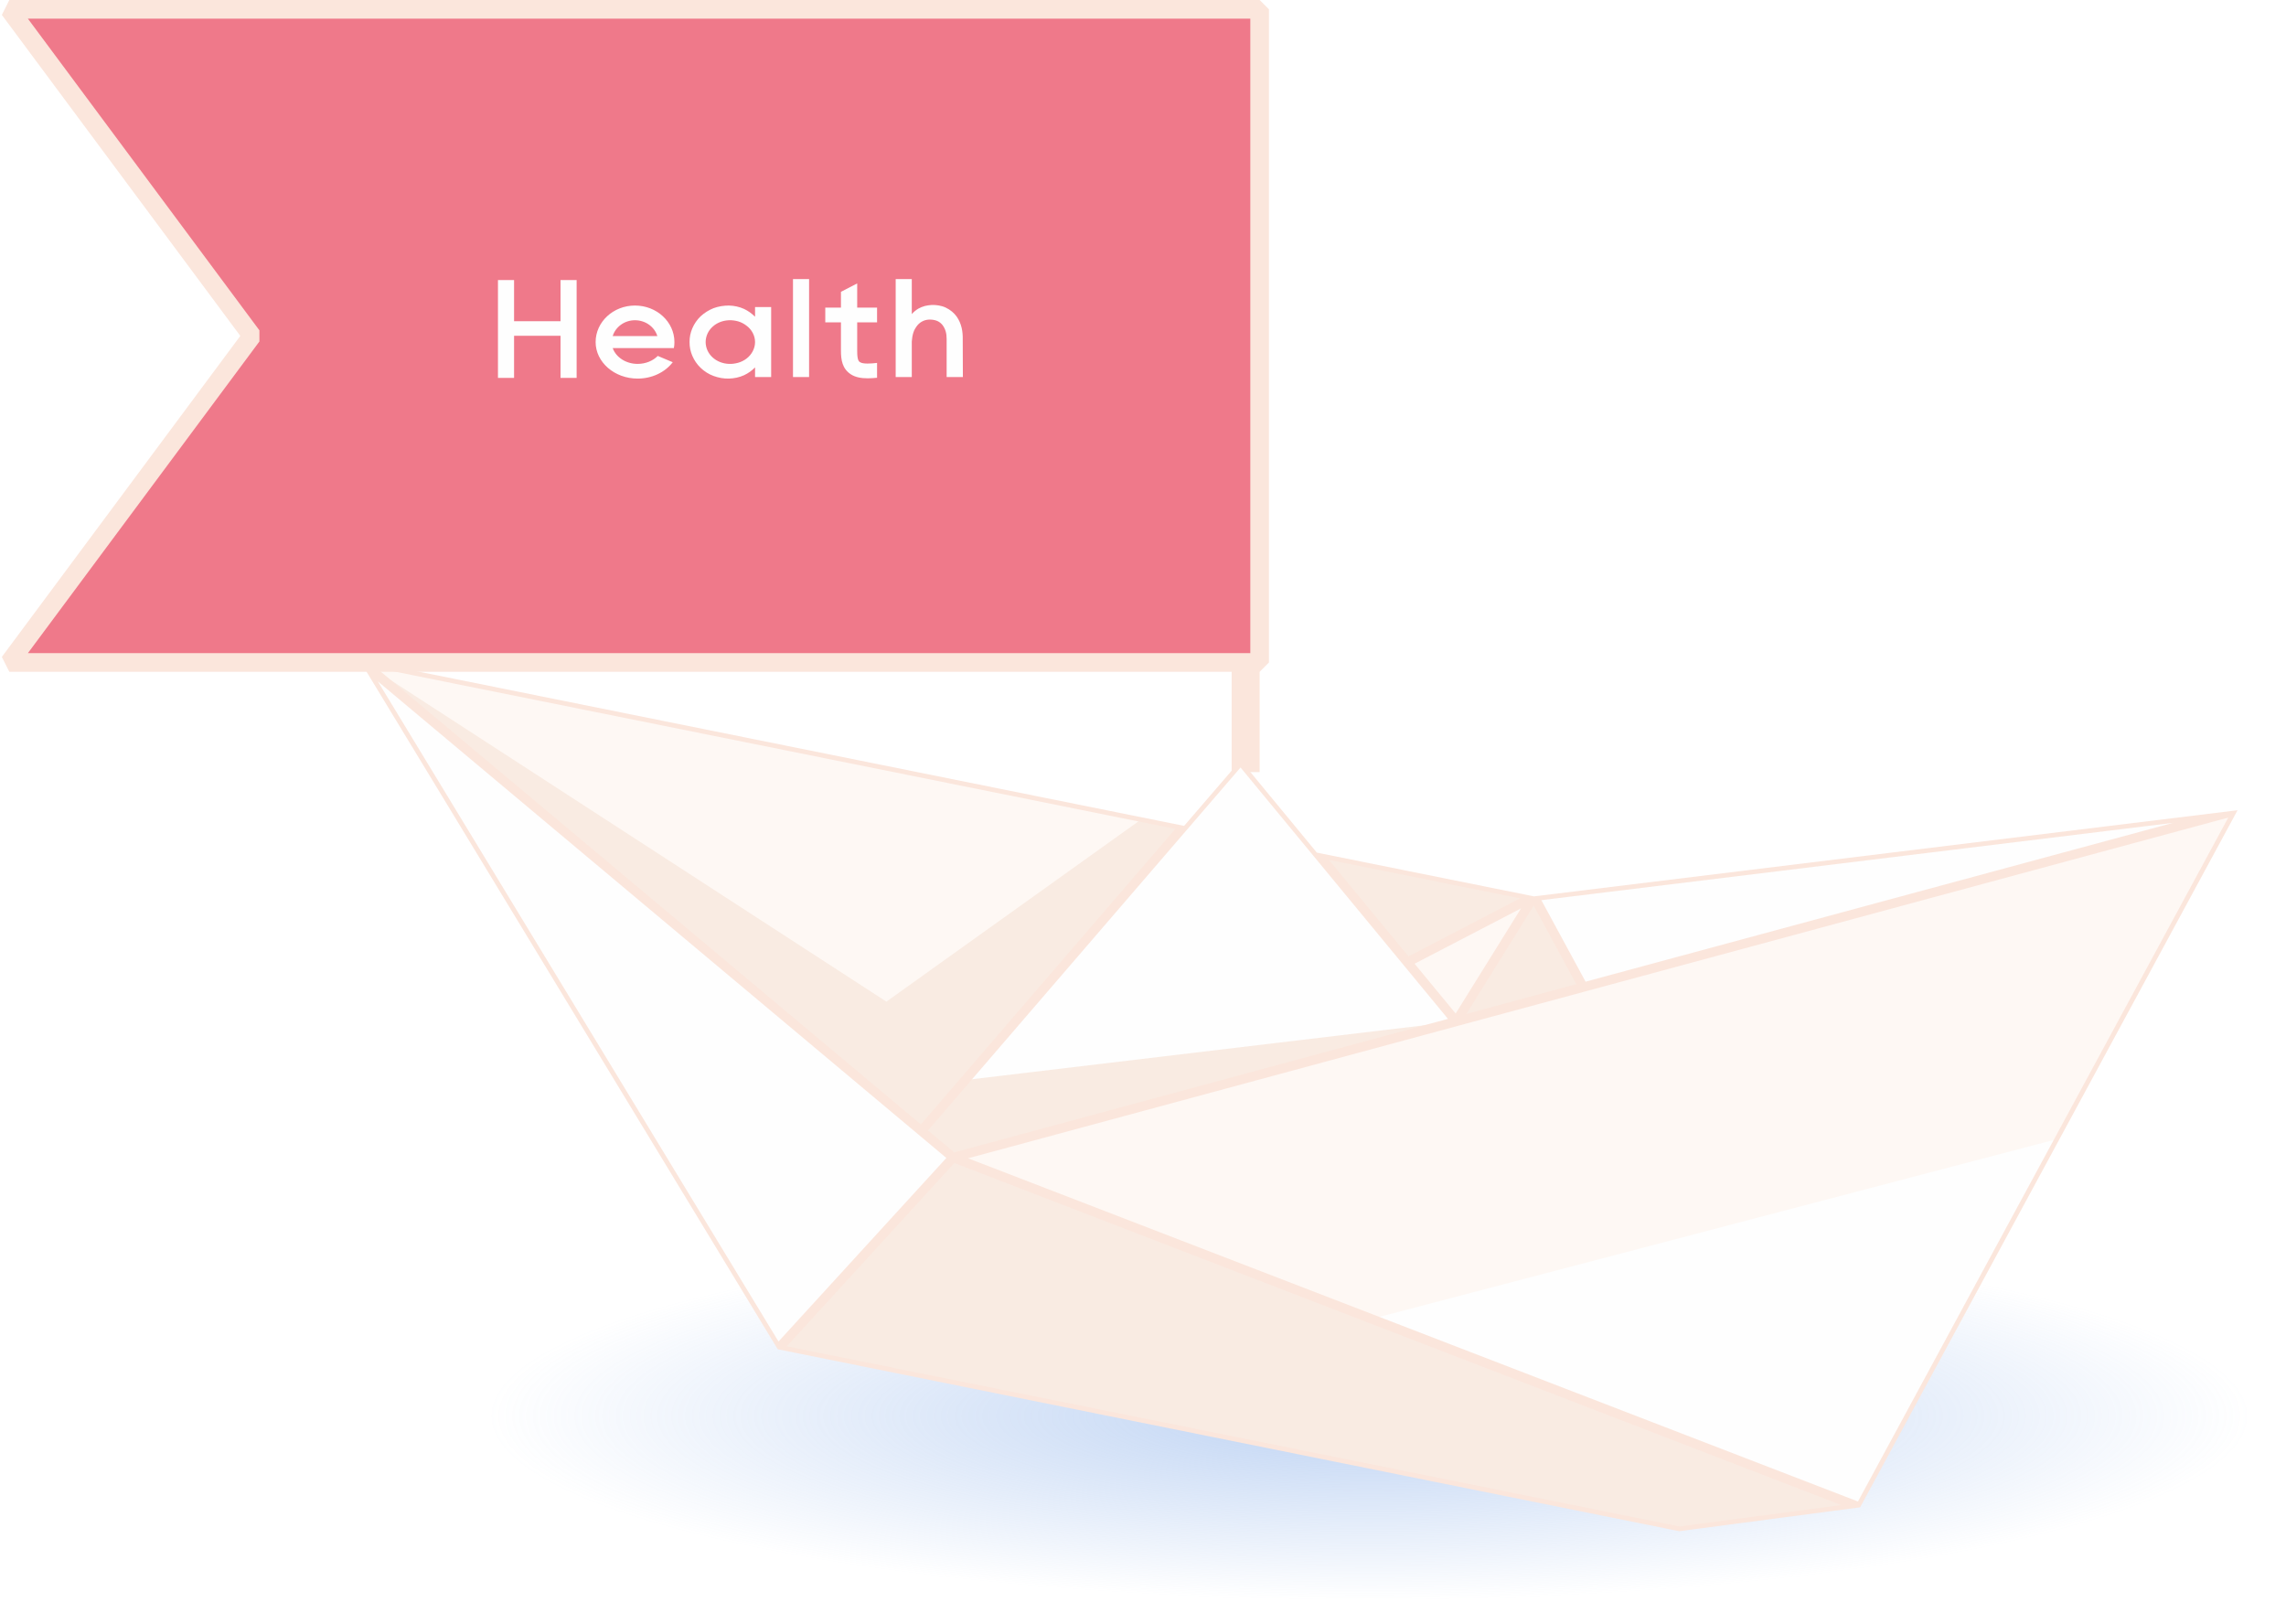
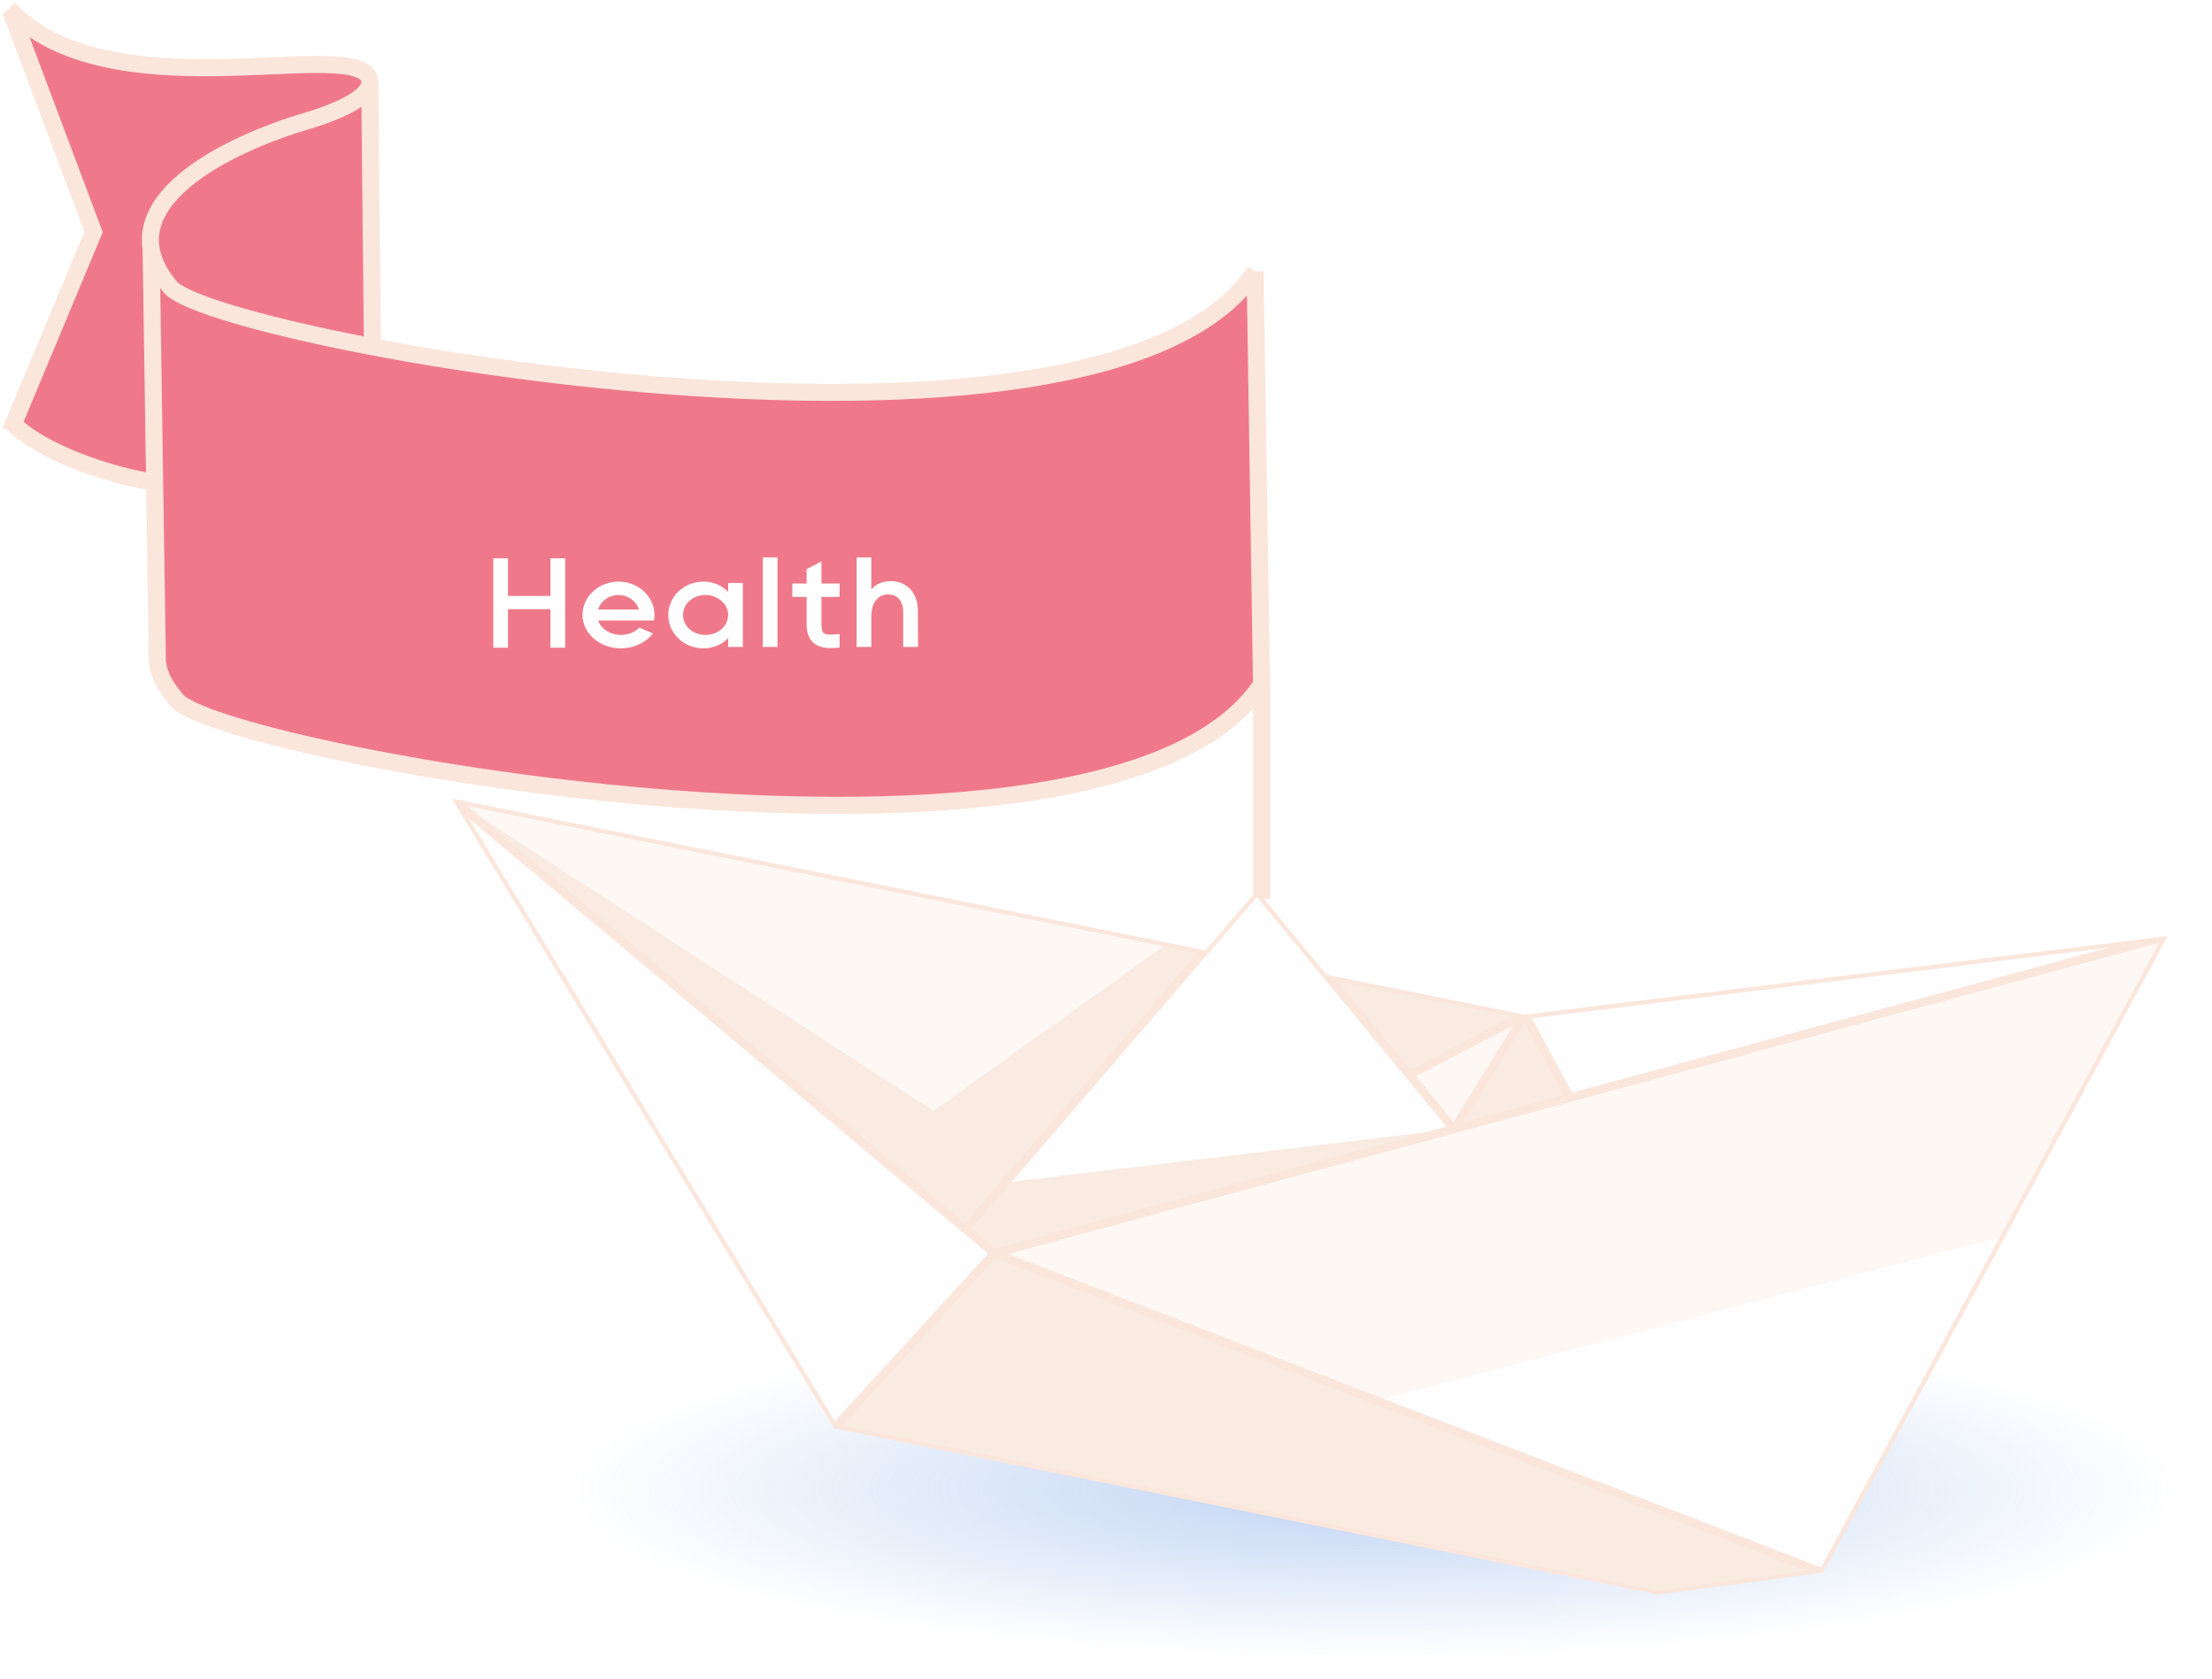
- <svg xmlns="http://www.w3.org/2000/svg" width="490" height="348" viewBox="0 0 490 348" fill="none">
-   <ellipse cx="293.5" cy="303.5" rx="188.5" ry="39.5" fill="url(#paint0_radial_892_14466)" fill-opacity="0.5" />
-   <path d="M267 145V162.5" stroke="#FBE6DC" stroke-width="6" stroke-linecap="square" />
-   <mask id="mask0_892_14466" style="mask-type:alpha" maskUnits="userSpaceOnUse" x="77" y="141" width="403" height="188">
-     <path d="M359.938 328.204L398.713 323.087L455.097 218.951L479.613 173.672L328.811 192.133L282.262 182.754L265.925 162.958L253.814 177.022L77 141.398L166.71 289.208L359.938 328.204Z" fill="#FEFEFE" />
+ <svg xmlns="http://www.w3.org/2000/svg" width="519" height="394" viewBox="0 0 519 394" fill="none">
+   <ellipse cx="322.5" cy="349.5" rx="188.5" ry="39.5" fill="url(#paint0_radial_892_14463)" fill-opacity="0.5" />
+   <path d="M296 162V209" stroke="#FBE6DC" stroke-width="4" stroke-linecap="square" />
+   <path d="M87.383 81.377C153.674 94.021 268.302 102.759 294.488 63.76L295.992 160.607C259.531 215.215 50.02 176.453 41.289 164.119C38.233 160.418 37.243 157.943 36.923 155.24L36.285 113.201C26.826 111.846 10.579 106.656 3.144 99.535L21.961 54.45L2.462 2.479C26.005 26.441 80.617 9.106 86.399 17.859C86.587 18.2 86.702 18.538 86.752 18.87C86.79 19.119 86.791 19.366 86.76 19.609L87.383 81.377Z" fill="#EF798A" />
+   <path d="M294.545 63.676C258.107 118.303 48.565 79.535 39.834 67.2C23.825 47.816 53.901 33.719 71.847 28.432C74.758 27.575 89.309 23.146 86.399 17.859C80.579 9.049 25.282 26.67 2 2M296 160.594C259.563 215.221 50.02 176.454 41.289 164.119C36.78 158.659 36.77 155.868 36.77 151.075M36.329 113.207C26.567 111.818 9.513 106.322 2.44 98.827M294.487 63.676L296 161.141M35.449 58.083L36.924 155.308M86.752 18.87L87.383 81.377M2.462 2.479L22.245 55.207M22.245 53.769L2.44 101.223" stroke="#FBE6DC" stroke-width="4" />
+   <path d="M129.15 131.03V139.85H119.19V131.03H115.74V152H119.19V142.97H129.15V152H132.6V131.03H129.15ZM152.841 145.61H153.441C153.531 145.19 153.561 144.77 153.561 144.32C153.561 140 149.781 136.49 145.101 136.49C140.451 136.49 136.671 140 136.671 144.32C136.671 148.64 140.721 152.15 145.671 152.15C148.761 152.15 151.551 150.8 153.201 148.64L149.991 147.29C148.971 148.34 147.381 149 145.671 149C143.151 149 141.021 147.56 140.331 145.61H152.841ZM140.331 143.03C140.931 141.08 142.851 139.64 145.101 139.64C147.381 139.64 149.301 141.08 149.901 143.03H140.331ZM170.845 136.82V138.89C170.185 138.23 169.375 137.63 168.475 137.21C167.485 136.76 166.375 136.52 165.235 136.49C164.125 136.49 162.985 136.67 161.935 137.06C160.885 137.48 159.955 138.08 159.175 138.8C157.645 140.27 156.775 142.31 156.805 144.32C156.775 146.33 157.645 148.37 159.175 149.84C159.955 150.59 160.885 151.19 161.935 151.58C162.985 151.97 164.125 152.18 165.235 152.15C166.375 152.12 167.485 151.88 168.475 151.43C169.375 151.01 170.185 150.44 170.845 149.75V151.82H174.295V136.82H170.845ZM169.015 147.86C168.475 148.28 167.845 148.58 167.215 148.76C166.555 148.94 165.895 149.03 165.235 149C163.915 148.94 162.655 148.46 161.725 147.59C160.795 146.75 160.255 145.55 160.255 144.32C160.255 143.09 160.795 141.89 161.725 141.05C162.655 140.18 163.915 139.7 165.235 139.64C165.895 139.61 166.555 139.7 167.215 139.88C167.845 140.06 168.475 140.39 169.015 140.81C170.125 141.62 170.845 142.94 170.845 144.32C170.845 145.7 170.125 147.02 169.015 147.86ZM182.426 151.82V130.82H178.976V151.82H182.426ZM196.998 140.09V136.94H192.738V131.75L189.258 133.55V136.94H185.898V140.09H189.258V146.21C189.258 148.1 189.528 150.02 191.358 151.22C192.348 151.88 193.638 152.09 195.018 152.09C195.678 152.09 196.338 152.03 196.998 151.97V148.79C195.708 148.94 193.998 149.06 193.368 148.64C193.038 148.46 192.738 148.1 192.738 146.21V140.09H196.998ZM215.39 151.82L215.36 143.66C215.39 142.16 215.15 140.39 214.04 138.83C213.5 138.08 212.69 137.39 211.73 136.94C210.8 136.49 209.69 136.34 208.73 136.37C208.25 136.4 207.74 136.46 207.26 136.58C206.75 136.73 206.27 136.91 205.85 137.15C205.31 137.48 204.83 137.87 204.44 138.32V130.82H200.99V151.82H204.44V144.2C204.47 144.02 204.47 143.84 204.5 143.66C204.56 143 204.71 142.4 204.95 141.83C205.22 141.29 205.55 140.78 205.97 140.39C206.36 140.03 206.81 139.79 207.29 139.64C207.74 139.52 208.22 139.46 208.73 139.52C209.75 139.61 210.47 139.97 211.04 140.69C211.31 141.05 211.55 141.5 211.7 142.01C211.85 142.52 211.91 143.03 211.91 143.66V151.82H215.39Z" fill="#FEFEFE" />
+   <mask id="mask0_892_14463" style="mask-type:alpha" maskUnits="userSpaceOnUse" x="106" y="187" width="403" height="188">
+     <path d="M388.938 374.204L427.713 369.087L484.097 264.951L508.613 219.672L357.811 238.133L311.262 228.754L294.925 208.958L282.814 223.022L106 187.398L195.71 335.208L388.938 374.204Z" fill="#FEFEFE" />
  </mask>
-   <g mask="url(#mask0_892_14466)">
-     <path d="M359.939 328.204L398.714 323.087L455.097 218.951L479.613 173.672L328.811 192.133L282.262 182.754L265.926 162.958L253.814 177.022L77 141.398L166.71 289.208L359.939 328.204Z" fill="#FEFEFE" />
-     <path d="M77 141.398L197.501 242.412L204.294 248.107L290.5 281.353L443.43 240.5L455.097 218.951L479.613 173.672L339.366 211.589L328.811 192.133L282.262 182.754L301.657 206.255L312.134 218.951L206.898 231.5L253.814 177.022L77 141.398Z" fill="#F9EBE2" />
-     <path d="M359.938 328.204L398.713 323.087L321.05 293.135L294 282.703L441.534 244L453.123 222.597L479.613 173.672L339.366 211.589L328.811 192.133L282.262 182.754L301.657 206.255L312.134 218.951L204.294 248.107L197.501 242.412L209.777 228.157L253.814 177.022L77 141.398L197.501 242.412L204.294 248.107L166.71 289.208L359.938 328.204Z" fill="#FEF8F4" />
-     <path d="M359.938 328.204L398.713 323.087L204.294 248.107L239.598 238.562L312.134 218.951L339.366 211.589L328.811 192.133L282.262 182.754L301.657 206.255L328.811 192.133L312.134 218.951L239.598 238.562L204.294 248.107L197.501 242.412L210.127 227.751L253.814 177.022L245.5 175L190 214.695L77 141.398L197.501 242.412L204.294 248.107L166.71 289.208L359.938 328.204Z" fill="#F9EBE2" />
-     <path d="M398.712 323.087L359.937 328.204L166.708 289.208M398.712 323.087L204.292 248.107M398.712 323.087L455.096 218.951L479.612 173.672M166.708 289.208L76.999 141.398M166.708 289.208L204.292 248.107M76.999 141.398L197.499 242.412M76.999 141.398L253.812 177.022M204.292 248.107L312.132 218.951M204.292 248.107L197.499 242.412M479.612 173.672L328.81 192.133M479.612 173.672L339.365 211.589M312.132 218.951L328.81 192.133M312.132 218.951L301.655 206.255M312.132 218.951L339.365 211.589M197.499 242.412L253.812 177.022M328.81 192.133L282.261 182.754M328.81 192.133L301.655 206.255M328.81 192.133L339.365 211.589M282.261 182.754L265.924 162.958L253.812 177.022M282.261 182.754L301.655 206.255" stroke="#FBE6DC" stroke-width="2" stroke-linejoin="bevel" />
+   <g mask="url(#mask0_892_14463)">
+     <path d="M388.939 374.204L427.714 369.087L484.097 264.951L508.613 219.672L357.811 238.133L311.262 228.754L294.926 208.958L282.814 223.022L106 187.398L195.71 335.208L388.939 374.204Z" fill="#FEFEFE" />
+     <path d="M106 187.398L226.501 288.412L233.294 294.107L319.5 327.353L472.43 286.5L484.097 264.951L508.613 219.672L368.366 257.589L357.811 238.133L311.262 228.754L330.657 252.255L341.134 264.951L235.898 277.5L282.814 223.022L106 187.398Z" fill="#F9EBE2" />
+     <path d="M388.938 374.204L427.713 369.087L350.05 339.135L323 328.703L470.534 290L482.123 268.597L508.613 219.672L368.366 257.589L357.811 238.133L311.262 228.754L330.657 252.255L341.134 264.951L233.294 294.107L226.501 288.412L238.777 274.157L282.814 223.022L106 187.398L226.501 288.412L233.294 294.107L195.71 335.208L388.938 374.204Z" fill="#FEF8F4" />
+     <path d="M388.938 374.204L427.713 369.087L233.294 294.107L268.598 284.562L341.134 264.951L368.366 257.589L357.811 238.133L311.262 228.754L330.657 252.255L357.811 238.133L341.134 264.951L268.598 284.562L233.294 294.107L226.501 288.412L239.127 273.751L282.814 223.022L274.5 221L219 260.695L106 187.398L226.501 288.412L233.294 294.107L195.71 335.208L388.938 374.204Z" fill="#F9EBE2" />
+     <path d="M427.712 369.087L388.937 374.204L195.708 335.208M427.712 369.087L233.292 294.107M427.712 369.087L484.096 264.951L508.612 219.672M195.708 335.208L105.999 187.398M195.708 335.208L233.292 294.107M105.999 187.398L226.499 288.412M105.999 187.398L282.812 223.022M233.292 294.107L341.132 264.951M233.292 294.107L226.499 288.412M508.612 219.672L357.81 238.133M508.612 219.672L368.365 257.589M341.132 264.951L357.81 238.133M341.132 264.951L330.655 252.255M341.132 264.951L368.365 257.589M226.499 288.412L282.812 223.022M357.81 238.133L311.261 228.754M357.81 238.133L330.655 252.255M357.81 238.133L368.365 257.589M311.261 228.754L294.924 208.958L282.812 223.022M311.261 228.754L330.655 252.255" stroke="#FBE6DC" stroke-width="2" stroke-linejoin="bevel" />
  </g>
-   <path d="M54 72L2 142H270V2H2L54 72Z" fill="#EF798A" stroke="#FBE6DC" stroke-width="4" stroke-linejoin="bevel" />
-   <path d="M120.15 60.03V68.85H110.19V60.03H106.74V81H110.19V71.97H120.15V81H123.6V60.03H120.15ZM143.841 74.61H144.441C144.531 74.19 144.561 73.77 144.561 73.32C144.561 69 140.781 65.49 136.101 65.49C131.451 65.49 127.671 69 127.671 73.32C127.671 77.64 131.721 81.15 136.671 81.15C139.761 81.15 142.551 79.8 144.201 77.64L140.991 76.29C139.971 77.34 138.381 78 136.671 78C134.151 78 132.021 76.56 131.331 74.61H143.841ZM131.331 72.03C131.931 70.08 133.851 68.64 136.101 68.64C138.381 68.64 140.301 70.08 140.901 72.03H131.331ZM161.845 65.82V67.89C161.185 67.23 160.375 66.63 159.475 66.21C158.485 65.76 157.375 65.52 156.235 65.49C155.125 65.49 153.985 65.67 152.935 66.06C151.885 66.48 150.955 67.08 150.175 67.8C148.645 69.27 147.775 71.31 147.805 73.32C147.775 75.33 148.645 77.37 150.175 78.84C150.955 79.59 151.885 80.19 152.935 80.58C153.985 80.97 155.125 81.18 156.235 81.15C157.375 81.12 158.485 80.88 159.475 80.43C160.375 80.01 161.185 79.44 161.845 78.75V80.82H165.295V65.82H161.845ZM160.015 76.86C159.475 77.28 158.845 77.58 158.215 77.76C157.555 77.94 156.895 78.03 156.235 78C154.915 77.94 153.655 77.46 152.725 76.59C151.795 75.75 151.255 74.55 151.255 73.32C151.255 72.09 151.795 70.89 152.725 70.05C153.655 69.18 154.915 68.7 156.235 68.64C156.895 68.61 157.555 68.7 158.215 68.88C158.845 69.06 159.475 69.39 160.015 69.81C161.125 70.62 161.845 71.94 161.845 73.32C161.845 74.7 161.125 76.02 160.015 76.86ZM173.426 80.82V59.82H169.976V80.82H173.426ZM187.998 69.09V65.94H183.738V60.75L180.258 62.55V65.94H176.898V69.09H180.258V75.21C180.258 77.1 180.528 79.02 182.358 80.22C183.348 80.88 184.638 81.09 186.018 81.09C186.678 81.09 187.338 81.03 187.998 80.97V77.79C186.708 77.94 184.998 78.06 184.368 77.64C184.038 77.46 183.738 77.1 183.738 75.21V69.09H187.998ZM206.39 80.82L206.36 72.66C206.39 71.16 206.15 69.39 205.04 67.83C204.5 67.08 203.69 66.39 202.73 65.94C201.8 65.49 200.69 65.34 199.73 65.37C199.25 65.4 198.74 65.46 198.26 65.58C197.75 65.73 197.27 65.91 196.85 66.15C196.31 66.48 195.83 66.87 195.44 67.32V59.82H191.99V80.82H195.44V73.2C195.47 73.02 195.47 72.84 195.5 72.66C195.56 72 195.71 71.4 195.95 70.83C196.22 70.29 196.55 69.78 196.97 69.39C197.36 69.03 197.81 68.79 198.29 68.64C198.74 68.52 199.22 68.46 199.73 68.52C200.75 68.61 201.47 68.97 202.04 69.69C202.31 70.05 202.55 70.5 202.7 71.01C202.85 71.52 202.91 72.03 202.91 72.66V80.82H206.39Z" fill="#FEFEFE" />
  <defs>
-     <radialGradient id="paint0_radial_892_14466" cx="0" cy="0" r="1" gradientUnits="userSpaceOnUse" gradientTransform="translate(293.5 303.5) rotate(90) scale(39.5 188.5)">
+     <radialGradient id="paint0_radial_892_14463" cx="0" cy="0" r="1" gradientUnits="userSpaceOnUse" gradientTransform="translate(322.5 349.5) rotate(90) scale(39.5 188.5)">
      <stop stop-color="#7DA7E7" />
      <stop offset="1" stop-color="#7DA7E7" stop-opacity="0" />
    </radialGradient>
  </defs>
</svg>
